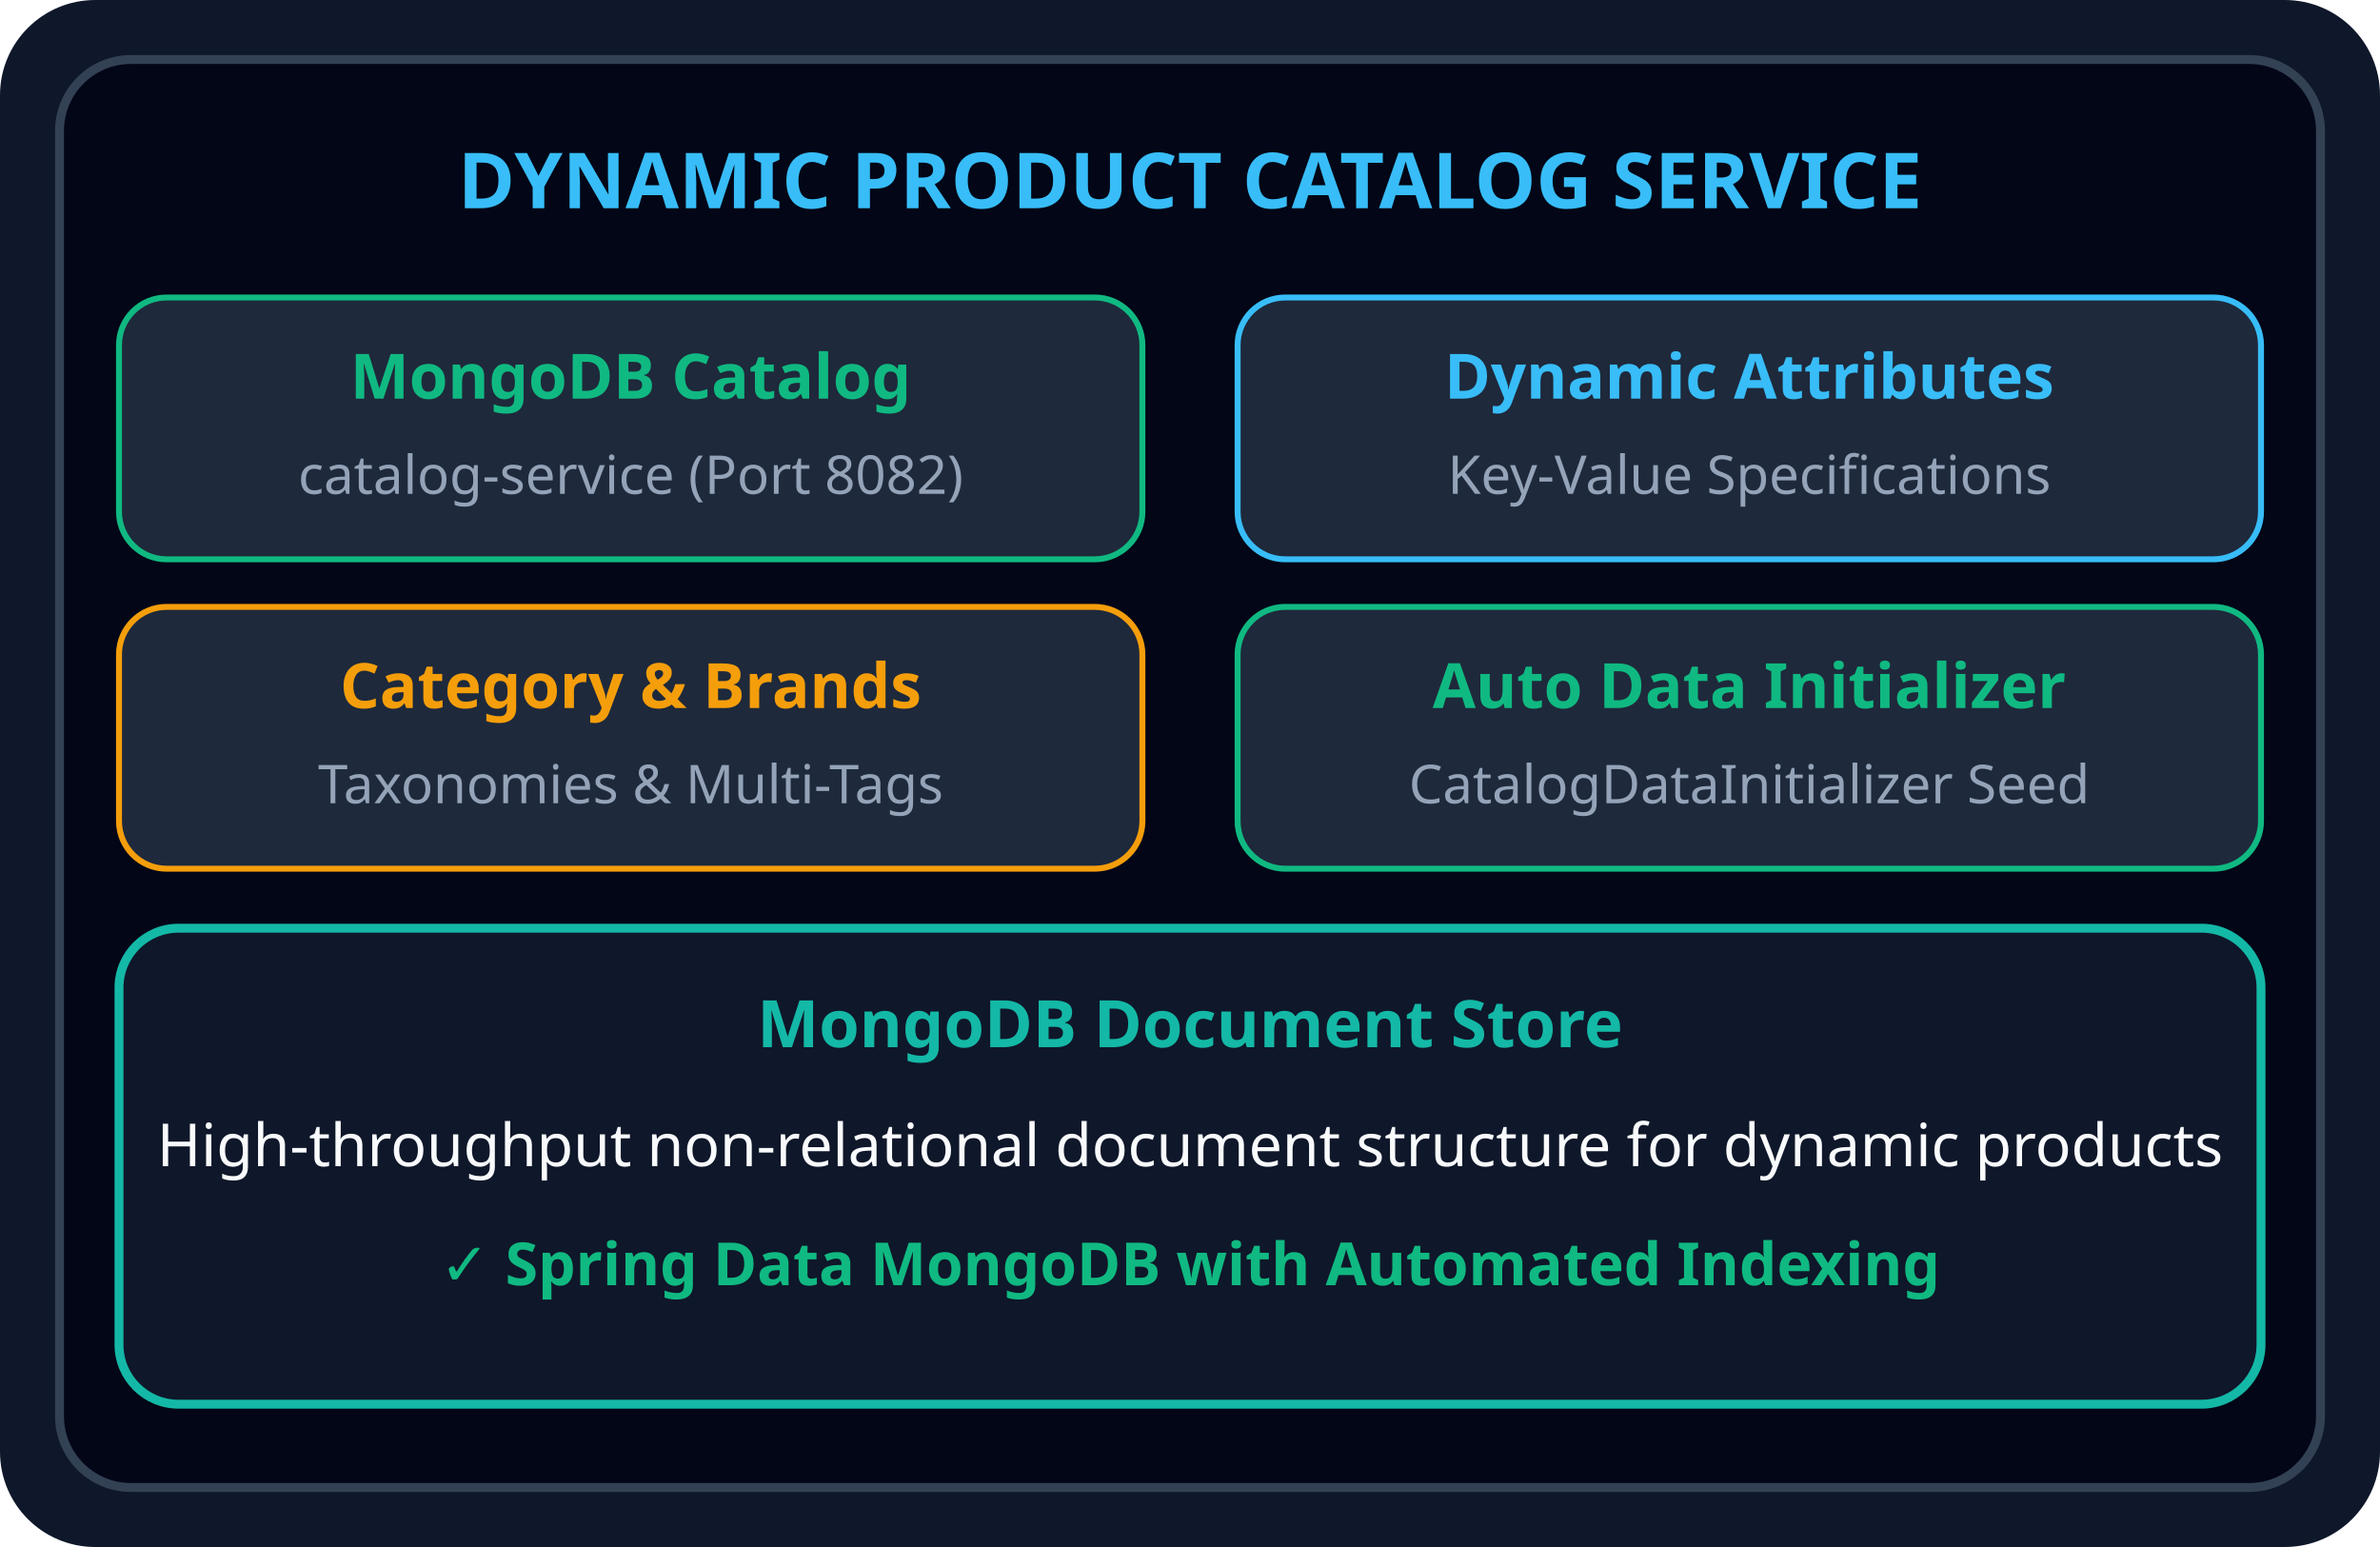
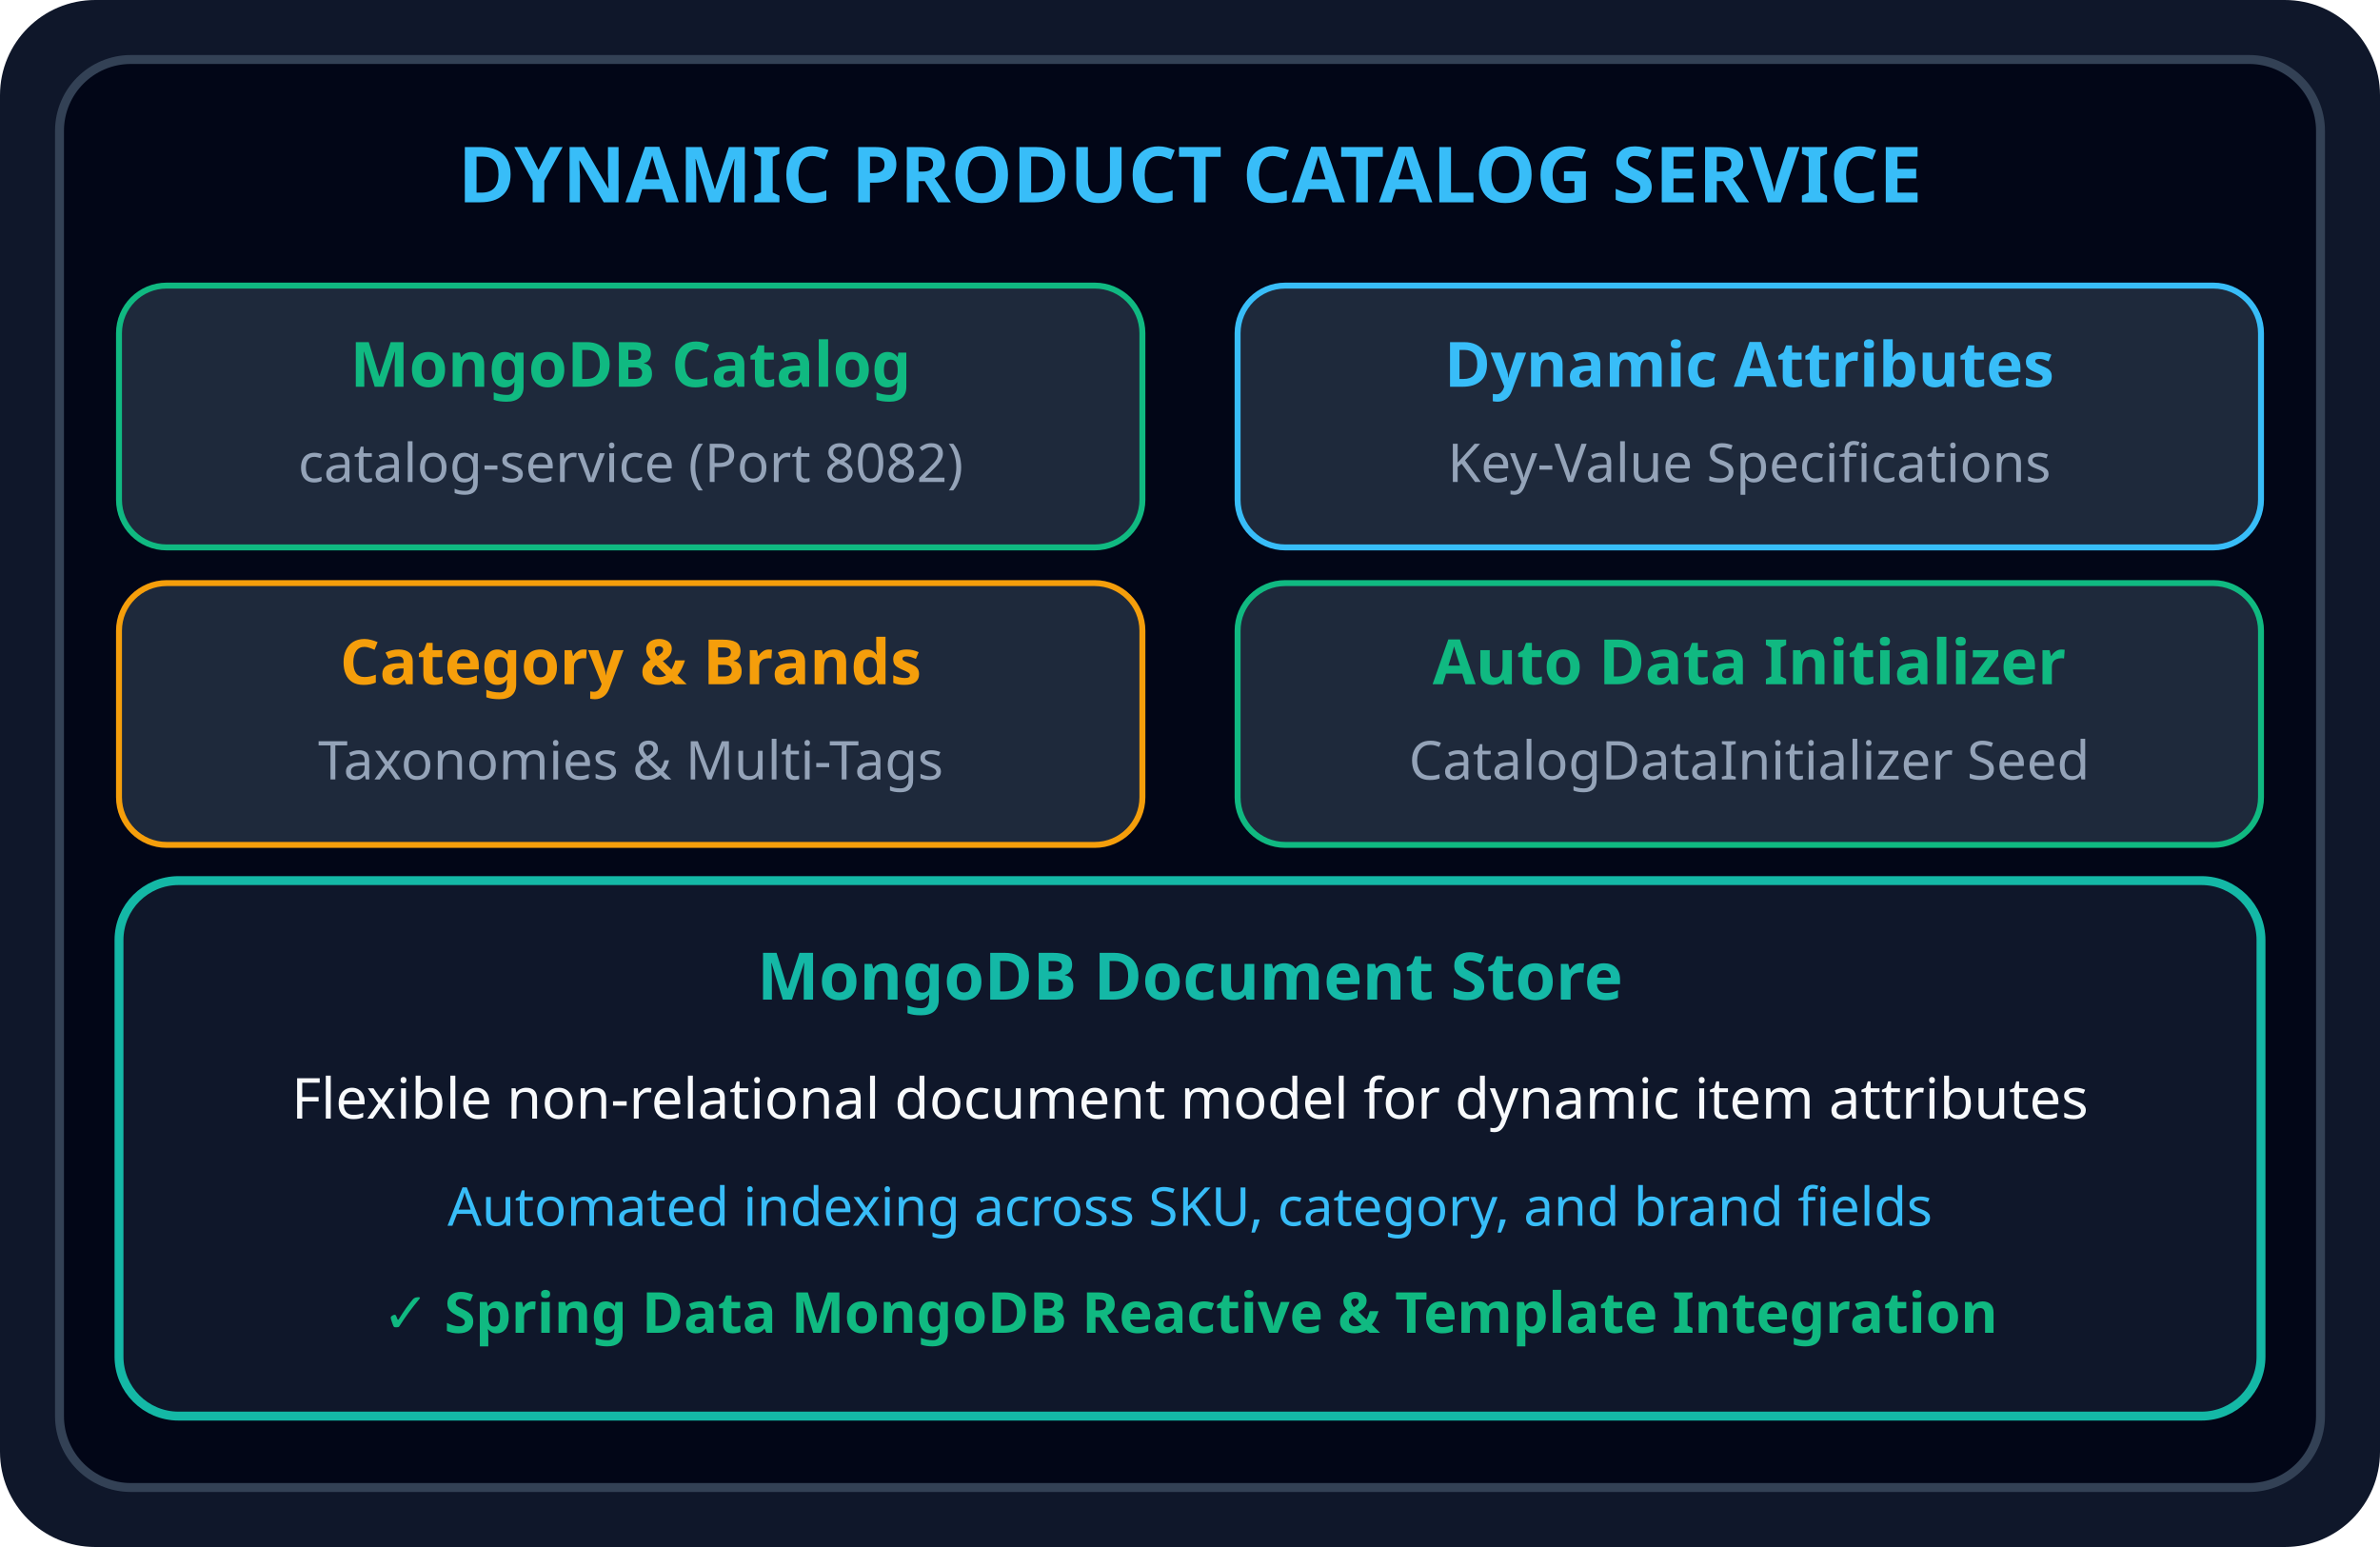
<svg xmlns="http://www.w3.org/2000/svg" viewBox="0 0 400 260">
  <rect width="400" height="260" rx="16" fill="#0F172A" />
  <rect x="10" y="10" width="380" height="240" rx="12" fill="#020617" stroke="#334155" stroke-width="1.5" />
-   <text x="200" y="35" fill="#38BDF8" font-family="system-ui, sans-serif" font-weight="700" font-size="13" text-anchor="middle">DYNAMIC PRODUCT CATALOG SERVICE</text>
-   <rect x="20" y="50" width="172" height="44" rx="8" fill="#1E293B" stroke="#10B981" stroke-width="1" />
-   <text x="106" y="67" fill="#10B981" font-family="system-ui, sans-serif" font-weight="700" font-size="10.5" text-anchor="middle">MongoDB Catalog</text>
-   <text x="106" y="83" fill="#94A3B8" font-family="system-ui, sans-serif" font-size="9" text-anchor="middle">catalog-service (Port 8082)</text>
-   <rect x="208" y="50" width="172" height="44" rx="8" fill="#1E293B" stroke="#38BDF8" stroke-width="1" />
-   <text x="294" y="67" fill="#38BDF8" font-family="system-ui, sans-serif" font-weight="700" font-size="10.5" text-anchor="middle">Dynamic Attributes</text>
-   <text x="294" y="83" fill="#94A3B8" font-family="system-ui, sans-serif" font-size="9" text-anchor="middle">Key-Value Specifications</text>
-   <rect x="20" y="102" width="172" height="44" rx="8" fill="#1E293B" stroke="#F59E0B" stroke-width="1" />
-   <text x="106" y="119" fill="#F59E0B" font-family="system-ui, sans-serif" font-weight="700" font-size="10.5" text-anchor="middle">Category &amp; Brands</text>
-   <text x="106" y="135" fill="#94A3B8" font-family="system-ui, sans-serif" font-size="9" text-anchor="middle">Taxonomies &amp; Multi-Tags</text>
-   <rect x="208" y="102" width="172" height="44" rx="8" fill="#1E293B" stroke="#10B981" stroke-width="1" />
-   <text x="294" y="119" fill="#10B981" font-family="system-ui, sans-serif" font-weight="700" font-size="10.5" text-anchor="middle">Auto Data Initializer</text>
-   <text x="294" y="135" fill="#94A3B8" font-family="system-ui, sans-serif" font-size="9" text-anchor="middle">CatalogDataInitializer Seed</text>
-   <rect x="20" y="156" width="360" height="80" rx="10" fill="#0F172A" stroke="#14B8A6" stroke-width="1.5" />
-   <text x="200" y="176" fill="#14B8A6" font-family="system-ui, sans-serif" font-weight="700" font-size="11" text-anchor="middle">MongoDB Document Store</text>
-   <text x="200" y="196" fill="#F8FAFC" font-family="system-ui, sans-serif" font-size="10" text-anchor="middle">High-throughput non-relational document structure for dynamic products</text>
-   <text x="200" y="216" fill="#10B981" font-family="system-ui, sans-serif" font-weight="600" font-size="10" text-anchor="middle">✓ Spring Data MongoDB with Automated Indexing</text>
+   <text x="200" y="34" fill="#38BDF8" font-family="system-ui, sans-serif" font-weight="700" font-size="13" text-anchor="middle">DYNAMIC PRODUCT CATALOG SERVICE</text>
+   <rect x="20" y="48" width="172" height="44" rx="8" fill="#1E293B" stroke="#10B981" stroke-width="1" />
+   <text x="106" y="65" fill="#10B981" font-family="system-ui, sans-serif" font-weight="700" font-size="10.5" text-anchor="middle">MongoDB Catalog</text>
+   <text x="106" y="81" fill="#94A3B8" font-family="system-ui, sans-serif" font-size="9" text-anchor="middle">catalog-service (Port 8082)</text>
+   <rect x="208" y="48" width="172" height="44" rx="8" fill="#1E293B" stroke="#38BDF8" stroke-width="1" />
+   <text x="294" y="65" fill="#38BDF8" font-family="system-ui, sans-serif" font-weight="700" font-size="10.5" text-anchor="middle">Dynamic Attributes</text>
+   <text x="294" y="81" fill="#94A3B8" font-family="system-ui, sans-serif" font-size="9" text-anchor="middle">Key-Value Specifications</text>
+   <rect x="20" y="98" width="172" height="44" rx="8" fill="#1E293B" stroke="#F59E0B" stroke-width="1" />
+   <text x="106" y="115" fill="#F59E0B" font-family="system-ui, sans-serif" font-weight="700" font-size="10.5" text-anchor="middle">Category &amp; Brands</text>
+   <text x="106" y="131" fill="#94A3B8" font-family="system-ui, sans-serif" font-size="9" text-anchor="middle">Taxonomies &amp; Multi-Tags</text>
+   <rect x="208" y="98" width="172" height="44" rx="8" fill="#1E293B" stroke="#10B981" stroke-width="1" />
+   <text x="294" y="115" fill="#10B981" font-family="system-ui, sans-serif" font-weight="700" font-size="10.5" text-anchor="middle">Auto Data Initializer</text>
+   <text x="294" y="131" fill="#94A3B8" font-family="system-ui, sans-serif" font-size="9" text-anchor="middle">CatalogDataInitializer Seed</text>
+   <rect x="20" y="148" width="360" height="90" rx="10" fill="#0F172A" stroke="#14B8A6" stroke-width="1.5" />
+   <text x="200" y="168" fill="#14B8A6" font-family="system-ui, sans-serif" font-weight="700" font-size="11" text-anchor="middle">MongoDB Document Store</text>
+   <text x="200" y="188" fill="#F8FAFC" font-family="system-ui, sans-serif" font-size="9.5" text-anchor="middle">Flexible non-relational document model for dynamic item attributes</text>
+   <text x="200" y="206" fill="#38BDF8" font-family="system-ui, sans-serif" font-size="9" text-anchor="middle">Automated indexing across SKU, category, and brand fields</text>
+   <text x="200" y="224" fill="#10B981" font-family="system-ui, sans-serif" font-weight="600" font-size="9.5" text-anchor="middle">✓ Spring Data MongoDB Reactive &amp; Template Integration</text>
</svg>
